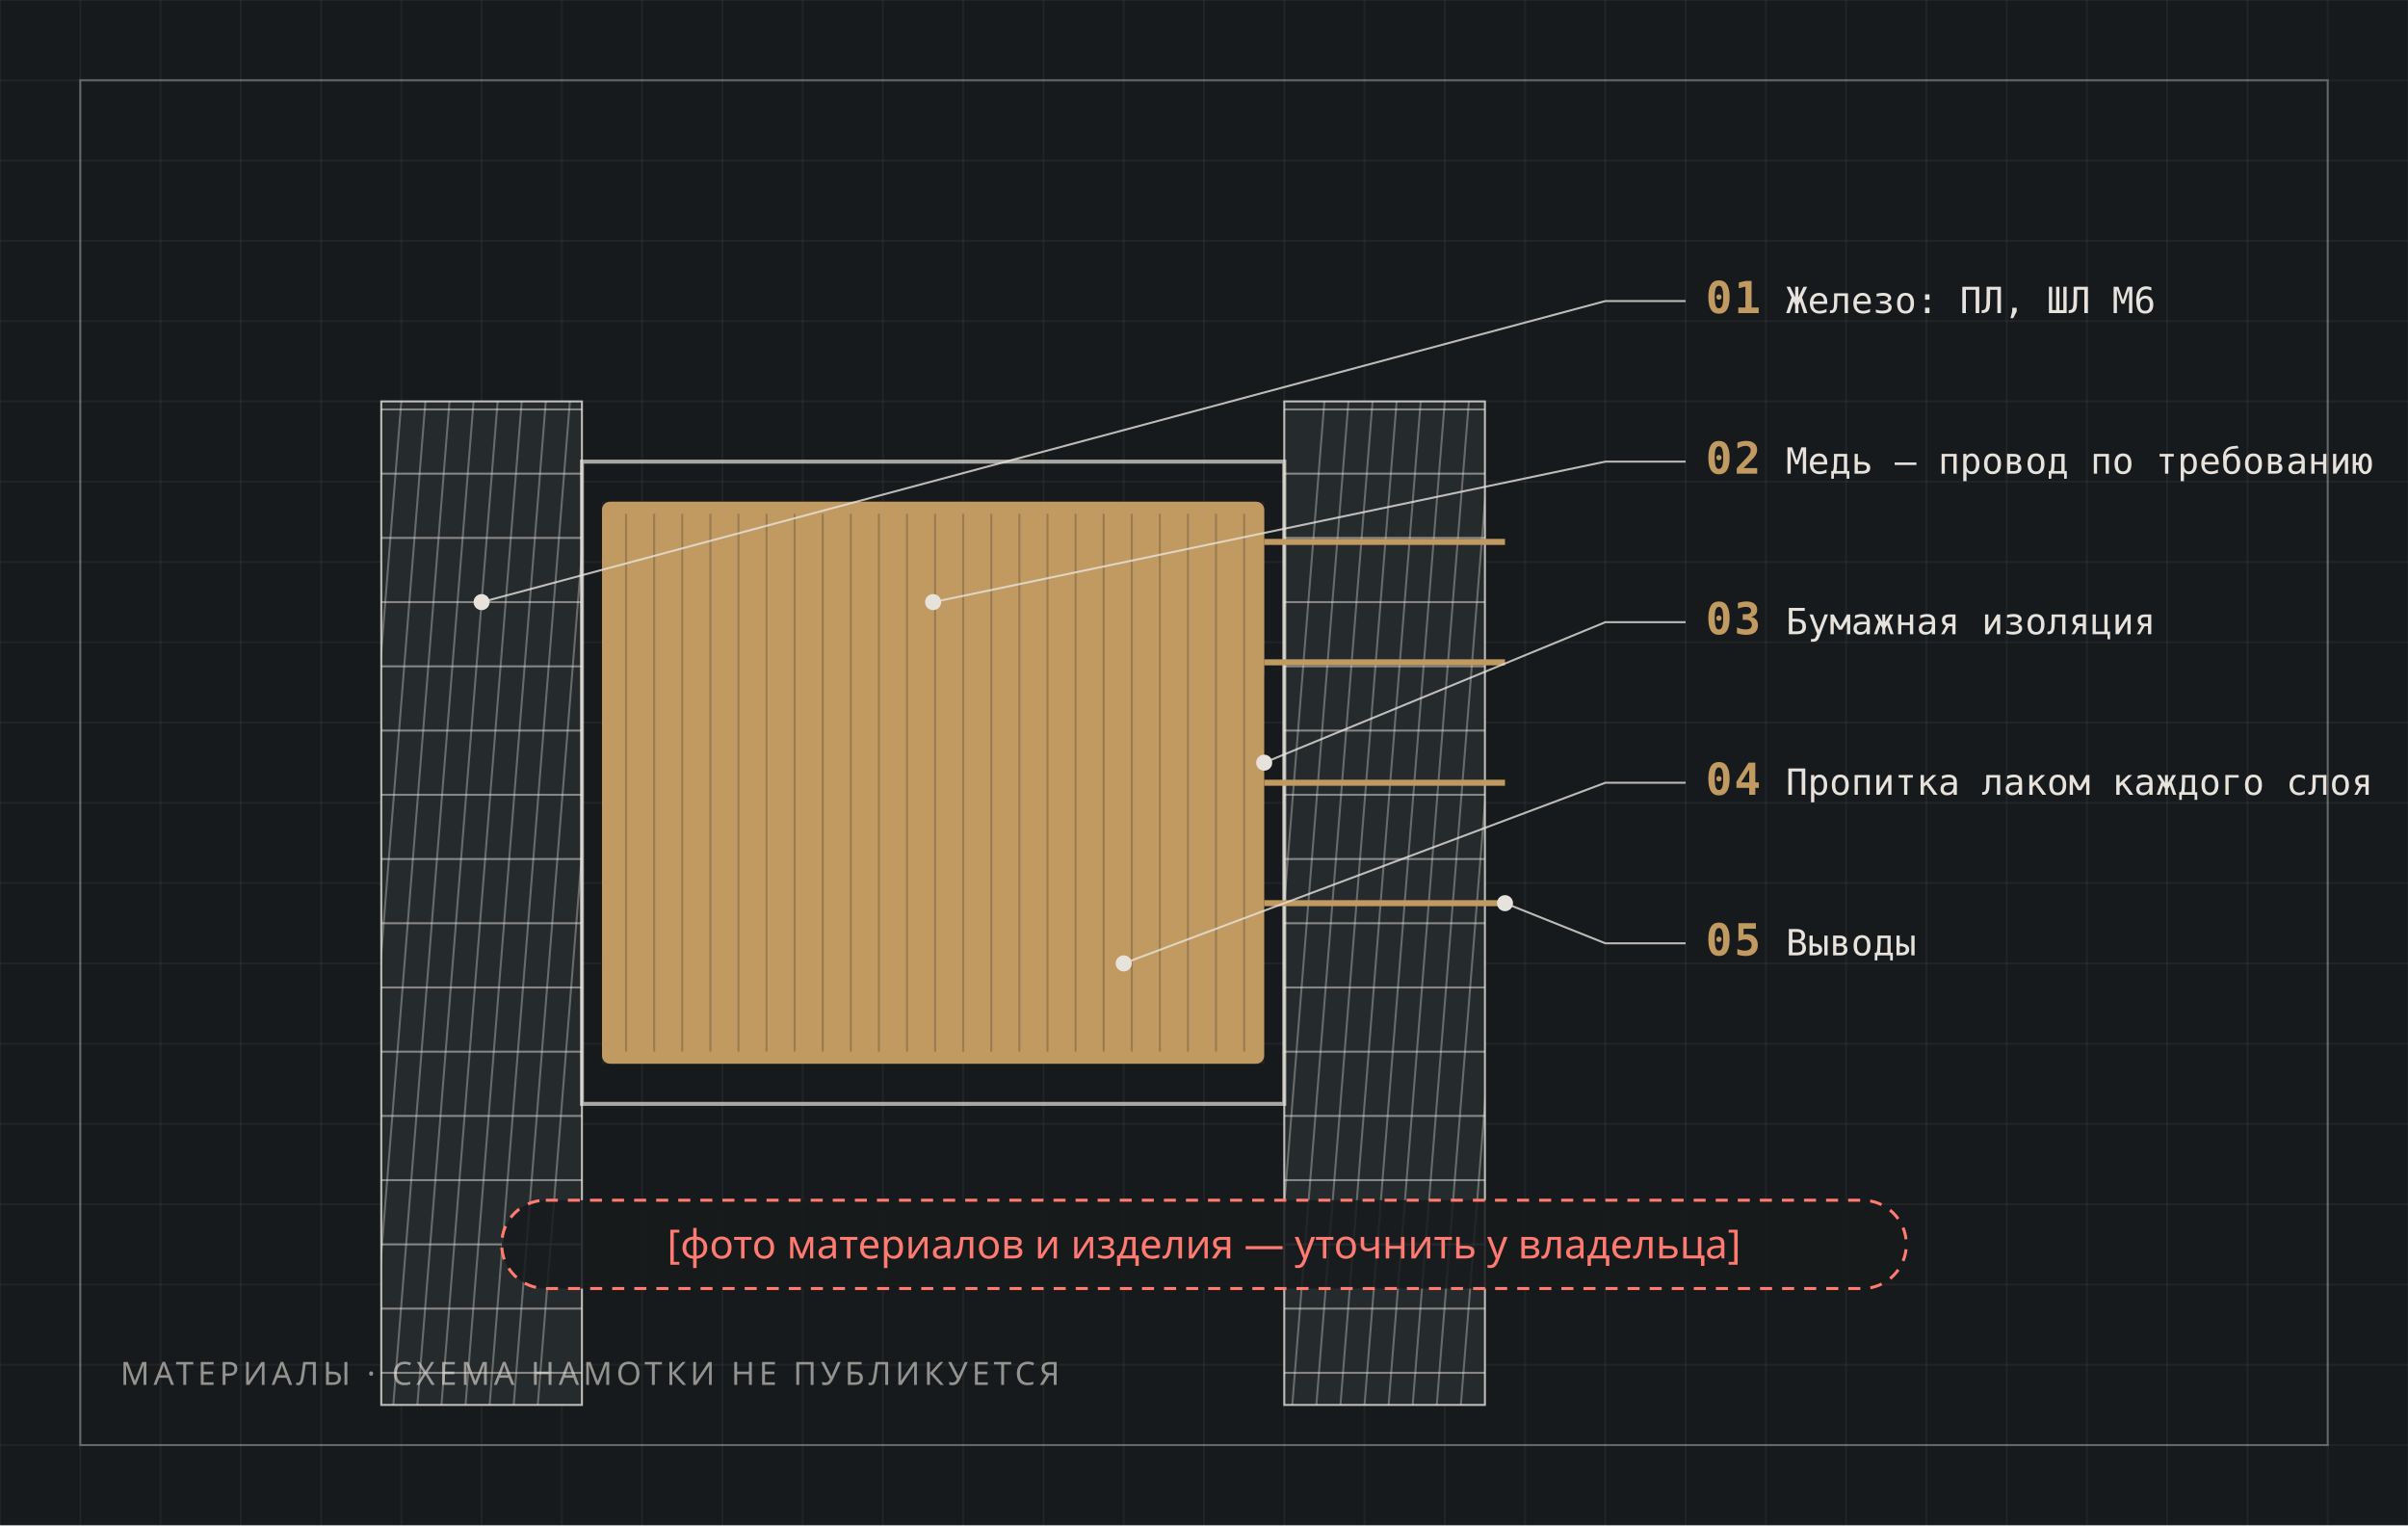
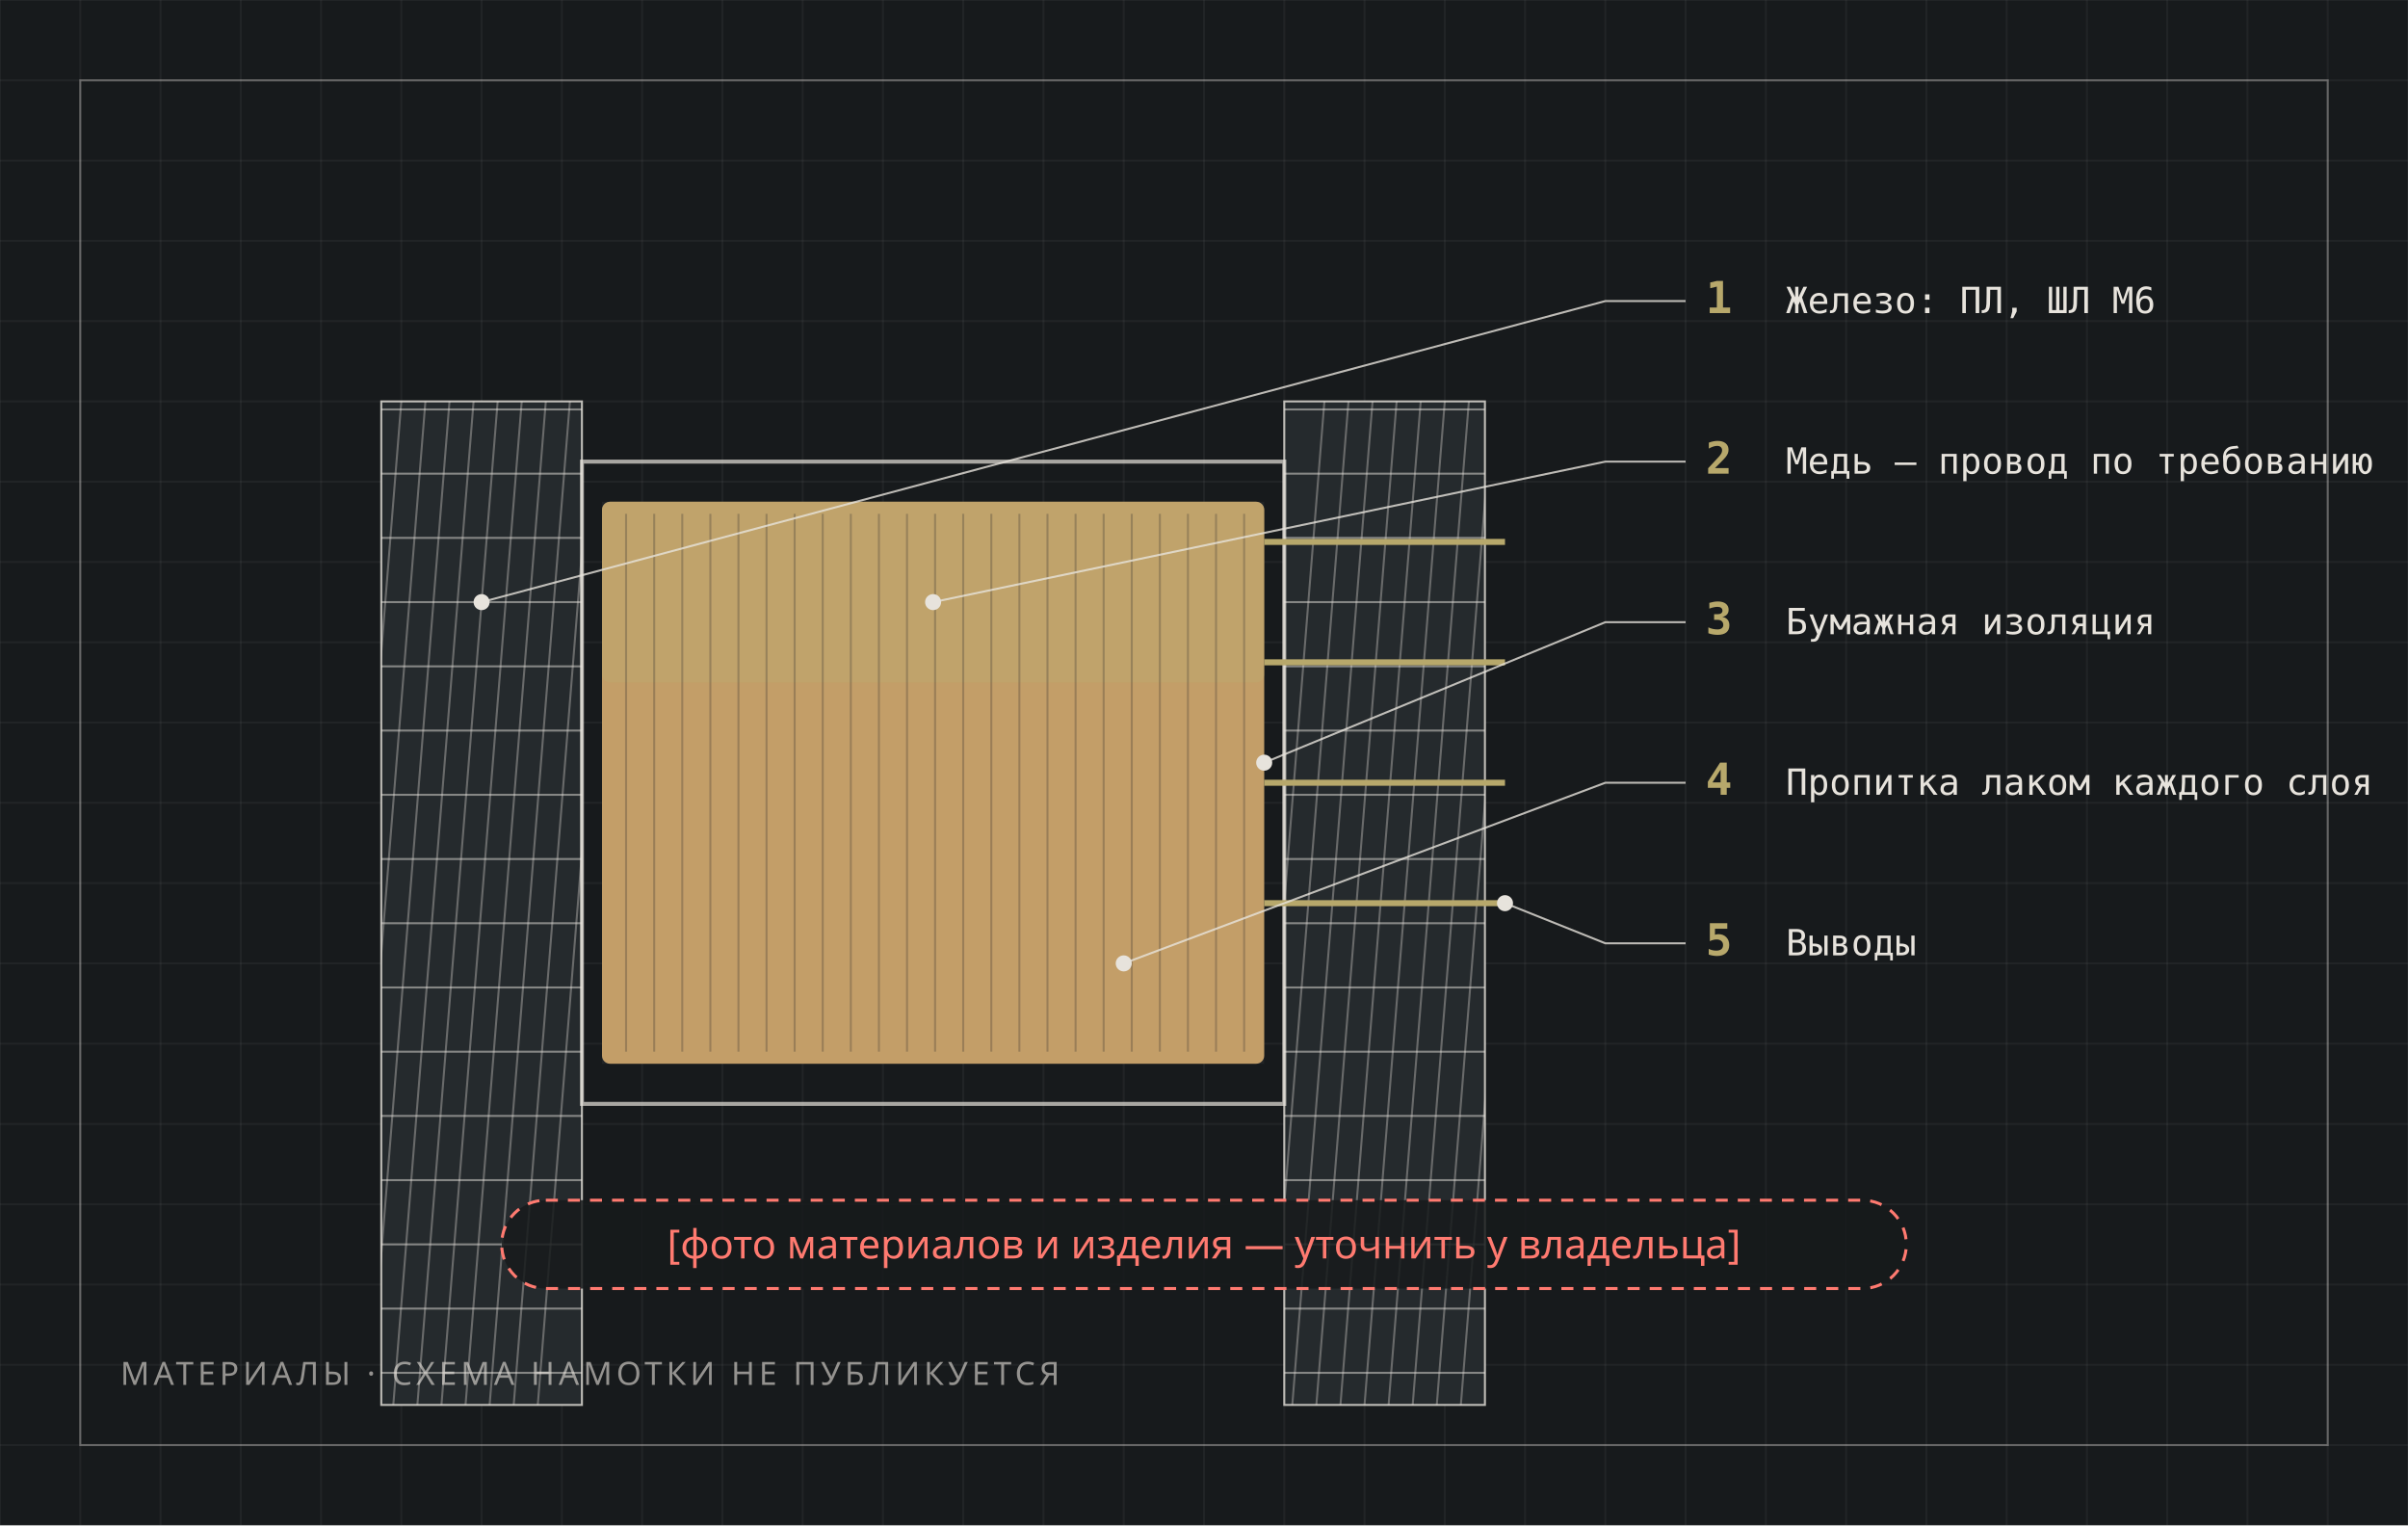
<svg xmlns="http://www.w3.org/2000/svg" viewBox="0 0 1200 760" role="img" aria-label="[фото материалов и готового изделия: железо, медь, бумага, лак, выводы — уточнить у владельца]">
  <rect width="1200" height="760" fill="#171A1C" />
  <g stroke="#E7E3DC" stroke-opacity="0.05" stroke-width="1">
    <path d="M0 0V760" />
    <path d="M40 0V760" />
    <path d="M80 0V760" />
    <path d="M120 0V760" />
    <path d="M160 0V760" />
    <path d="M200 0V760" />
    <path d="M240 0V760" />
    <path d="M280 0V760" />
    <path d="M320 0V760" />
    <path d="M360 0V760" />
    <path d="M400 0V760" />
    <path d="M440 0V760" />
    <path d="M480 0V760" />
    <path d="M520 0V760" />
    <path d="M560 0V760" />
    <path d="M600 0V760" />
    <path d="M640 0V760" />
    <path d="M680 0V760" />
    <path d="M720 0V760" />
    <path d="M760 0V760" />
    <path d="M800 0V760" />
    <path d="M840 0V760" />
    <path d="M880 0V760" />
    <path d="M920 0V760" />
    <path d="M960 0V760" />
    <path d="M1000 0V760" />
    <path d="M1040 0V760" />
    <path d="M1080 0V760" />
    <path d="M1120 0V760" />
    <path d="M1160 0V760" />
    <path d="M1200 0V760" />
    <path d="M0 0H1200" />
    <path d="M0 40H1200" />
    <path d="M0 80H1200" />
    <path d="M0 120H1200" />
    <path d="M0 160H1200" />
    <path d="M0 200H1200" />
    <path d="M0 240H1200" />
    <path d="M0 280H1200" />
    <path d="M0 320H1200" />
    <path d="M0 360H1200" />
    <path d="M0 400H1200" />
    <path d="M0 440H1200" />
    <path d="M0 480H1200" />
    <path d="M0 520H1200" />
    <path d="M0 560H1200" />
    <path d="M0 600H1200" />
    <path d="M0 640H1200" />
    <path d="M0 680H1200" />
    <path d="M0 720H1200" />
    <path d="M0 760H1200" />
  </g>
  <rect x="40" y="40" width="1120" height="680" fill="none" stroke="#E7E3DC" stroke-opacity=".35" />
  <clipPath id="c1">
    <rect x="190" y="200" width="100" height="500" />
  </clipPath>
  <clipPath id="c2">
    <rect x="640" y="200" width="100" height="500" />
  </clipPath>
  <rect x="190" y="200" width="100" height="500" fill="#252A2D" stroke="#E7E3DC" stroke-opacity=".8" />
  <g clip-path="url(#c1)" stroke="#E7E3DC" stroke-opacity=".35">
    <path d="M200 200L160 700" />
    <path d="M212 200L172 700" />
    <path d="M224 200L184 700" />
    <path d="M236 200L196 700" />
    <path d="M248 200L208 700" />
    <path d="M260 200L220 700" />
    <path d="M272 200L232 700" />
    <path d="M284 200L244 700" />
    <path d="M296 200L256 700" />
    <path d="M308 200L268 700" />
  </g>
  <rect x="640" y="200" width="100" height="500" fill="#252A2D" stroke="#E7E3DC" stroke-opacity=".8" />
  <g clip-path="url(#c2)" stroke="#E7E3DC" stroke-opacity=".35">
    <path d="M660 200L620 700" />
    <path d="M672 200L632 700" />
    <path d="M684 200L644 700" />
    <path d="M696 200L656 700" />
    <path d="M708 200L668 700" />
    <path d="M720 200L680 700" />
    <path d="M732 200L692 700" />
    <path d="M744 200L704 700" />
    <path d="M756 200L716 700" />
    <path d="M768 200L728 700" />
  </g>
  <g stroke="#E7E3DC" stroke-opacity=".5">
    <path d="M190 204H290M640 204H740" />
    <path d="M190 236H290M640 236H740" />
    <path d="M190 268H290M640 268H740" />
    <path d="M190 300H290M640 300H740" />
    <path d="M190 332H290M640 332H740" />
    <path d="M190 364H290M640 364H740" />
    <path d="M190 396H290M640 396H740" />
    <path d="M190 428H290M640 428H740" />
    <path d="M190 460H290M640 460H740" />
    <path d="M190 492H290M640 492H740" />
    <path d="M190 524H290M640 524H740" />
    <path d="M190 556H290M640 556H740" />
    <path d="M190 588H290M640 588H740" />
    <path d="M190 620H290M640 620H740" />
    <path d="M190 652H290M640 652H740" />
    <path d="M190 684H290M640 684H740" />
  </g>
  <rect x="290" y="230" width="350" height="320" fill="none" stroke="#E7E3DC" stroke-opacity=".7" stroke-width="2" />
  <rect x="300" y="250" width="330" height="280" rx="4" fill="#C19A62" />
-   <rect x="300" y="250" width="330" height="90" rx="4" fill="#C19A62" fill-opacity=".35" />
+   <rect x="300" y="250" width="330" height="90" rx="4" fill="#B7A86B" fill-opacity=".35" />
  <path d="M312 256V524" stroke="#171A1C" stroke-opacity=".25" />
  <path d="M326 256V524" stroke="#171A1C" stroke-opacity=".25" />
  <path d="M340 256V524" stroke="#171A1C" stroke-opacity=".25" />
  <path d="M354 256V524" stroke="#171A1C" stroke-opacity=".25" />
  <path d="M368 256V524" stroke="#171A1C" stroke-opacity=".25" />
  <path d="M382 256V524" stroke="#171A1C" stroke-opacity=".25" />
  <path d="M396 256V524" stroke="#171A1C" stroke-opacity=".25" />
  <path d="M410 256V524" stroke="#171A1C" stroke-opacity=".25" />
  <path d="M424 256V524" stroke="#171A1C" stroke-opacity=".25" />
  <path d="M438 256V524" stroke="#171A1C" stroke-opacity=".25" />
  <path d="M452 256V524" stroke="#171A1C" stroke-opacity=".25" />
  <path d="M466 256V524" stroke="#171A1C" stroke-opacity=".25" />
  <path d="M480 256V524" stroke="#171A1C" stroke-opacity=".25" />
  <path d="M494 256V524" stroke="#171A1C" stroke-opacity=".25" />
  <path d="M508 256V524" stroke="#171A1C" stroke-opacity=".25" />
  <path d="M522 256V524" stroke="#171A1C" stroke-opacity=".25" />
  <path d="M536 256V524" stroke="#171A1C" stroke-opacity=".25" />
  <path d="M550 256V524" stroke="#171A1C" stroke-opacity=".25" />
  <path d="M564 256V524" stroke="#171A1C" stroke-opacity=".25" />
  <path d="M578 256V524" stroke="#171A1C" stroke-opacity=".25" />
  <path d="M592 256V524" stroke="#171A1C" stroke-opacity=".25" />
  <path d="M606 256V524" stroke="#171A1C" stroke-opacity=".25" />
  <path d="M620 256V524" stroke="#171A1C" stroke-opacity=".25" />
-   <rect x="300" y="250" width="330" height="280" fill="#C19A62" fill-opacity=".08" />
-   <path d="M630 270h120M630 330h120M630 390h120M630 450h120" stroke="#C19A62" stroke-width="3" />
+   <rect x="300" y="250" width="330" height="280" fill="#E7E3DC" fill-opacity=".05" />
+   <path d="M630 270h120M630 330h120M630 390h120M630 450h120" stroke="#B7A86B" stroke-width="3" />
  <path d="M240 300L800 150H840" fill="none" stroke="#E7E3DC" stroke-opacity=".8" />
  <circle cx="240" cy="300" r="4" fill="#E7E3DC" />
-   <text x="850" y="156" font-family="'IBM Plex Mono',ui-monospace,monospace" font-size="22" font-weight="600" letter-spacing="1" fill="#C19A62">01</text>
+   <text x="850" y="156" font-family="'IBM Plex Mono',ui-monospace,monospace" font-size="22" font-weight="600" letter-spacing="1" fill="#B7A86B">1</text>
  <text x="890" y="156" font-family="'IBM Plex Mono',ui-monospace,monospace" font-size="18" fill="#E7E3DC">Железо: ПЛ, ШЛ М6</text>
  <path d="M465 300L800 230H840" fill="none" stroke="#E7E3DC" stroke-opacity=".8" />
  <circle cx="465" cy="300" r="4" fill="#E7E3DC" />
-   <text x="850" y="236" font-family="'IBM Plex Mono',ui-monospace,monospace" font-size="22" font-weight="600" letter-spacing="1" fill="#C19A62">02</text>
+   <text x="850" y="236" font-family="'IBM Plex Mono',ui-monospace,monospace" font-size="22" font-weight="600" letter-spacing="1" fill="#B7A86B">2</text>
  <text x="890" y="236" font-family="'IBM Plex Mono',ui-monospace,monospace" font-size="18" fill="#E7E3DC">Медь — провод по требованию</text>
  <path d="M630 380L800 310H840" fill="none" stroke="#E7E3DC" stroke-opacity=".8" />
  <circle cx="630" cy="380" r="4" fill="#E7E3DC" />
-   <text x="850" y="316" font-family="'IBM Plex Mono',ui-monospace,monospace" font-size="22" font-weight="600" letter-spacing="1" fill="#C19A62">03</text>
+   <text x="850" y="316" font-family="'IBM Plex Mono',ui-monospace,monospace" font-size="22" font-weight="600" letter-spacing="1" fill="#B7A86B">3</text>
  <text x="890" y="316" font-family="'IBM Plex Mono',ui-monospace,monospace" font-size="18" fill="#E7E3DC">Бумажная изоляция</text>
  <path d="M560 480L800 390H840" fill="none" stroke="#E7E3DC" stroke-opacity=".8" />
  <circle cx="560" cy="480" r="4" fill="#E7E3DC" />
-   <text x="850" y="396" font-family="'IBM Plex Mono',ui-monospace,monospace" font-size="22" font-weight="600" letter-spacing="1" fill="#C19A62">04</text>
+   <text x="850" y="396" font-family="'IBM Plex Mono',ui-monospace,monospace" font-size="22" font-weight="600" letter-spacing="1" fill="#B7A86B">4</text>
  <text x="890" y="396" font-family="'IBM Plex Mono',ui-monospace,monospace" font-size="18" fill="#E7E3DC">Пропитка лаком каждого слоя</text>
  <path d="M750 450L800 470H840" fill="none" stroke="#E7E3DC" stroke-opacity=".8" />
  <circle cx="750" cy="450" r="4" fill="#E7E3DC" />
-   <text x="850" y="476" font-family="'IBM Plex Mono',ui-monospace,monospace" font-size="22" font-weight="600" letter-spacing="1" fill="#C19A62">05</text>
+   <text x="850" y="476" font-family="'IBM Plex Mono',ui-monospace,monospace" font-size="22" font-weight="600" letter-spacing="1" fill="#B7A86B">5</text>
  <text x="890" y="476" font-family="'IBM Plex Mono',ui-monospace,monospace" font-size="18" fill="#E7E3DC">Выводы</text>
  <text x="60" y="690" font-family="Manrope,system-ui,sans-serif" font-size="16" letter-spacing="2" fill="#E7E3DC" fill-opacity=".6">МАТЕРИАЛЫ · СХЕМА НАМОТКИ НЕ ПУБЛИКУЕТСЯ</text>
  <g transform="translate(600 620)">
    <rect x="-350.0" y="-22" width="700" height="44" rx="22" fill="#171A1C" fill-opacity=".85" stroke="#FF7A70" stroke-width="1.5" stroke-dasharray="6 5" />
    <text x="0" y="7" text-anchor="middle" font-family="Manrope,system-ui,sans-serif" font-size="20" fill="#FF7A70">[фото материалов и изделия — уточнить у владельца]</text>
  </g>
</svg>
